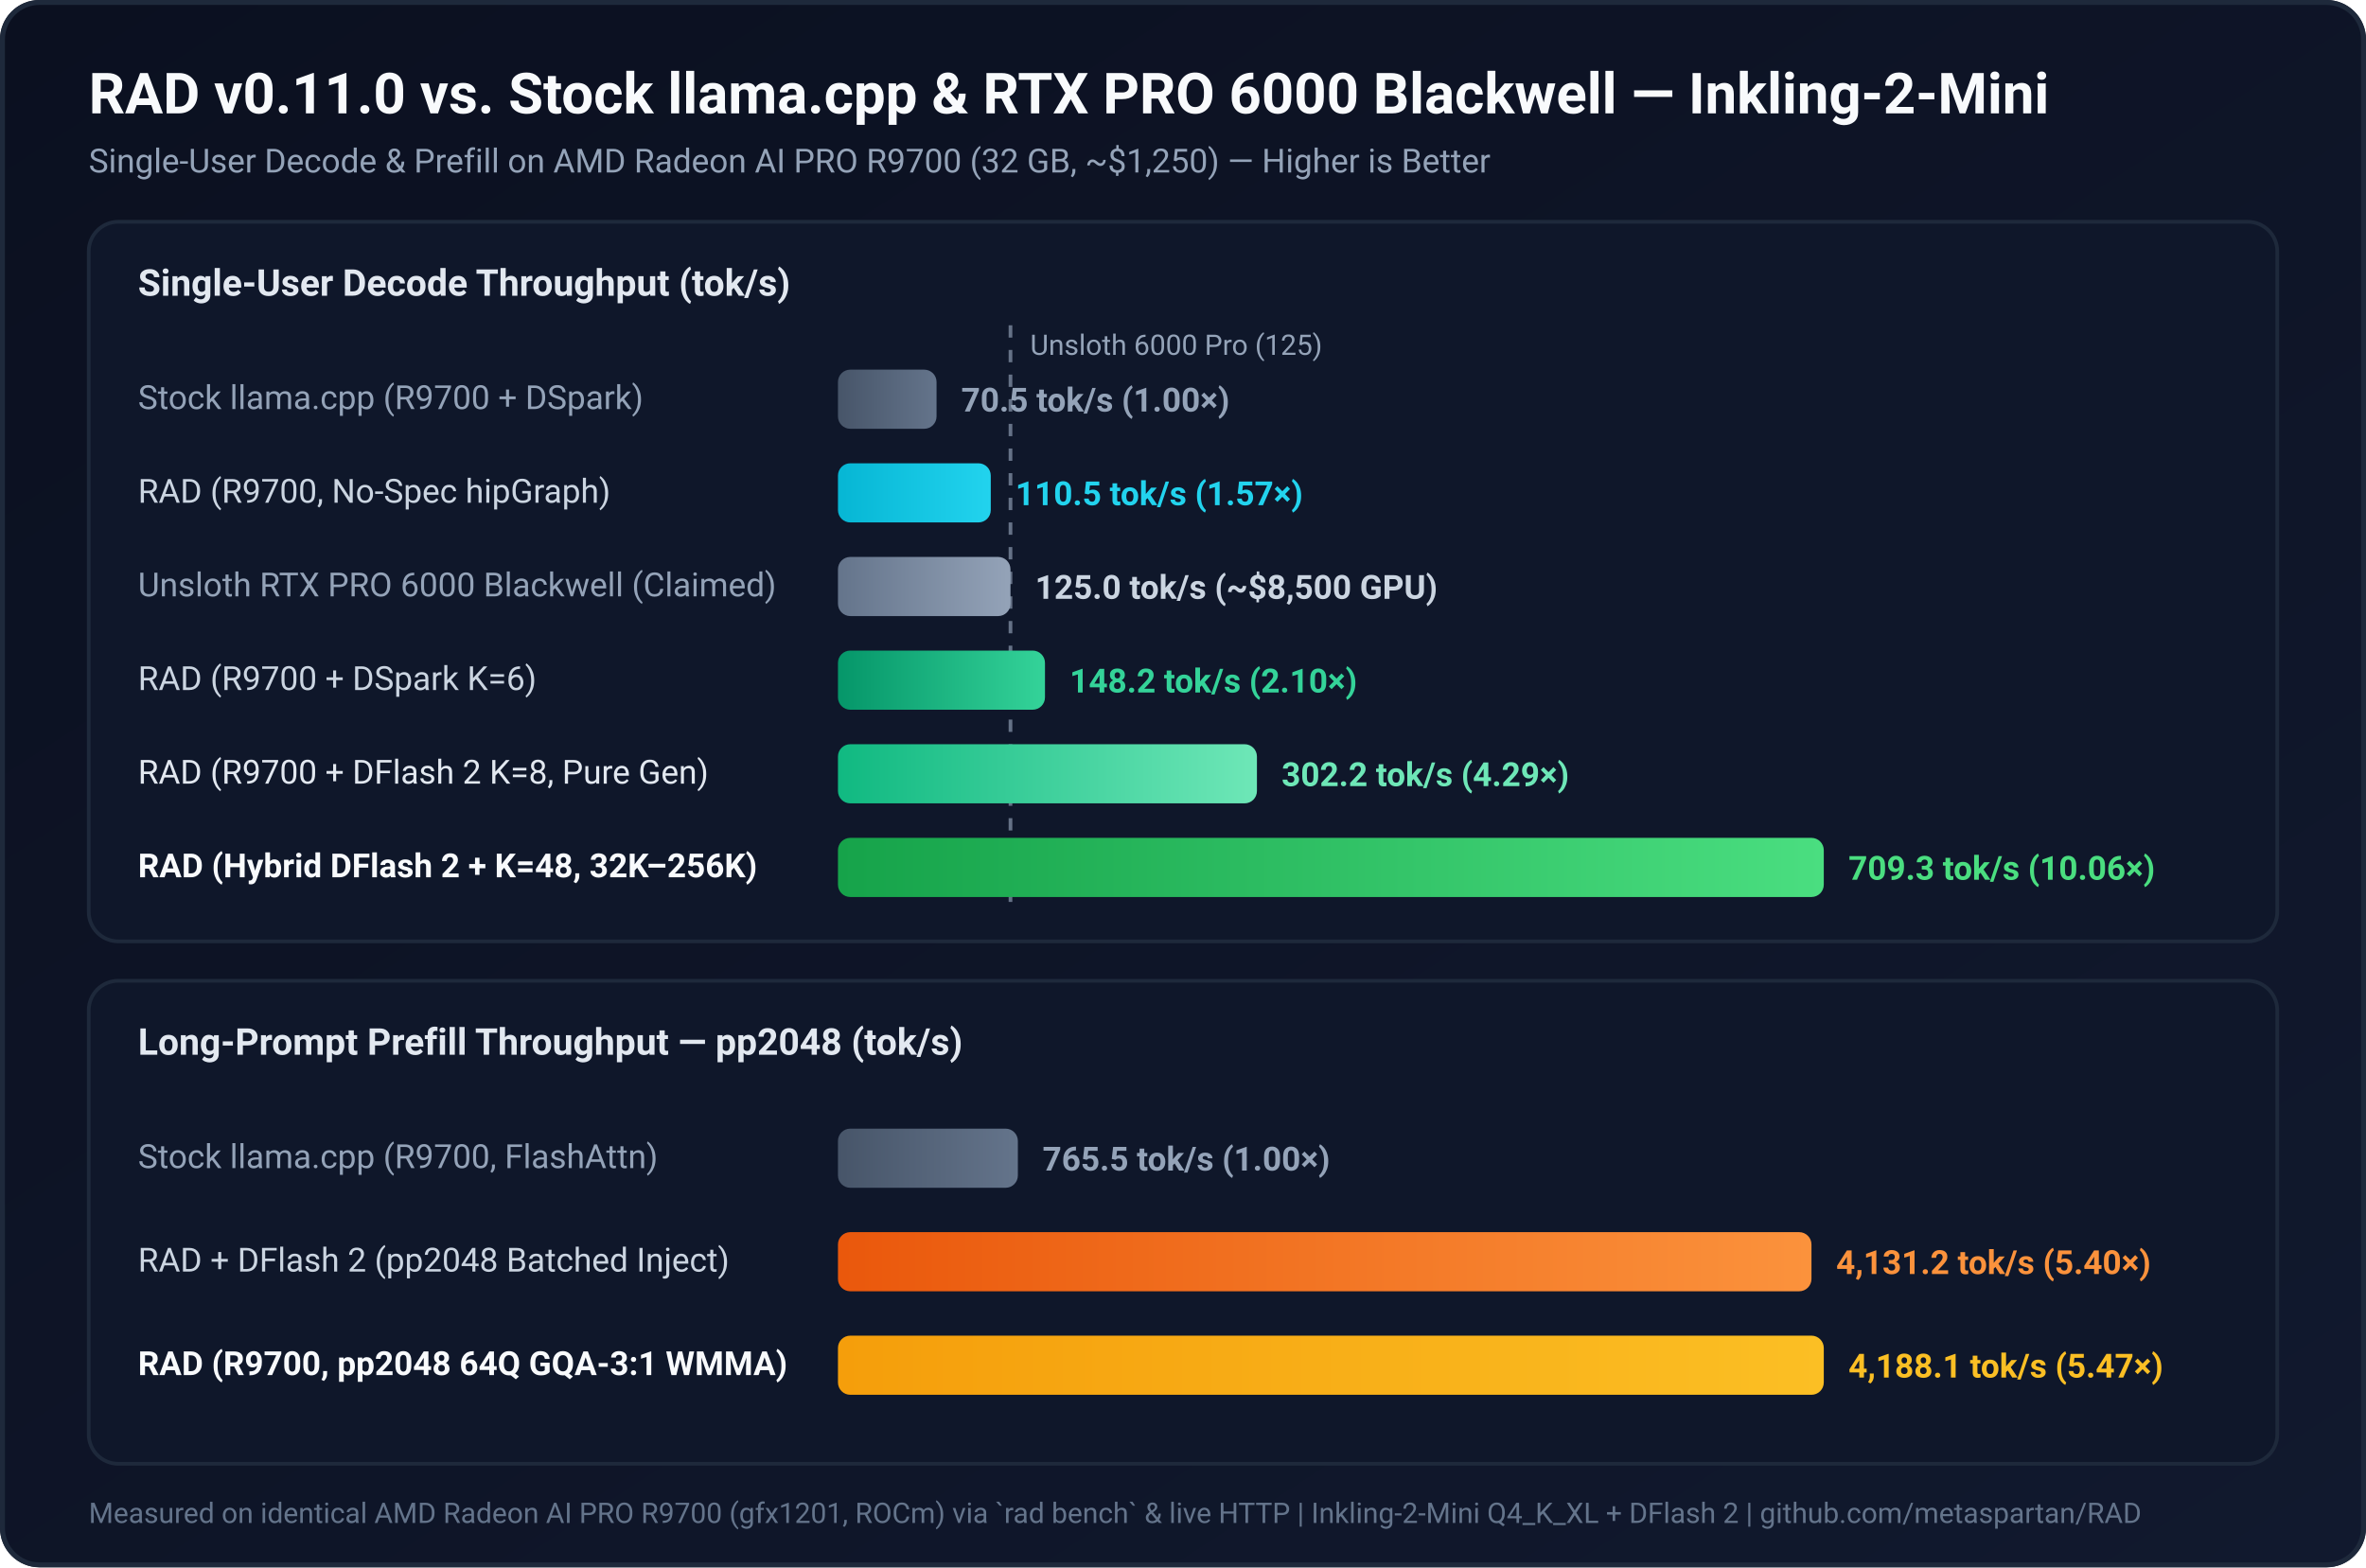
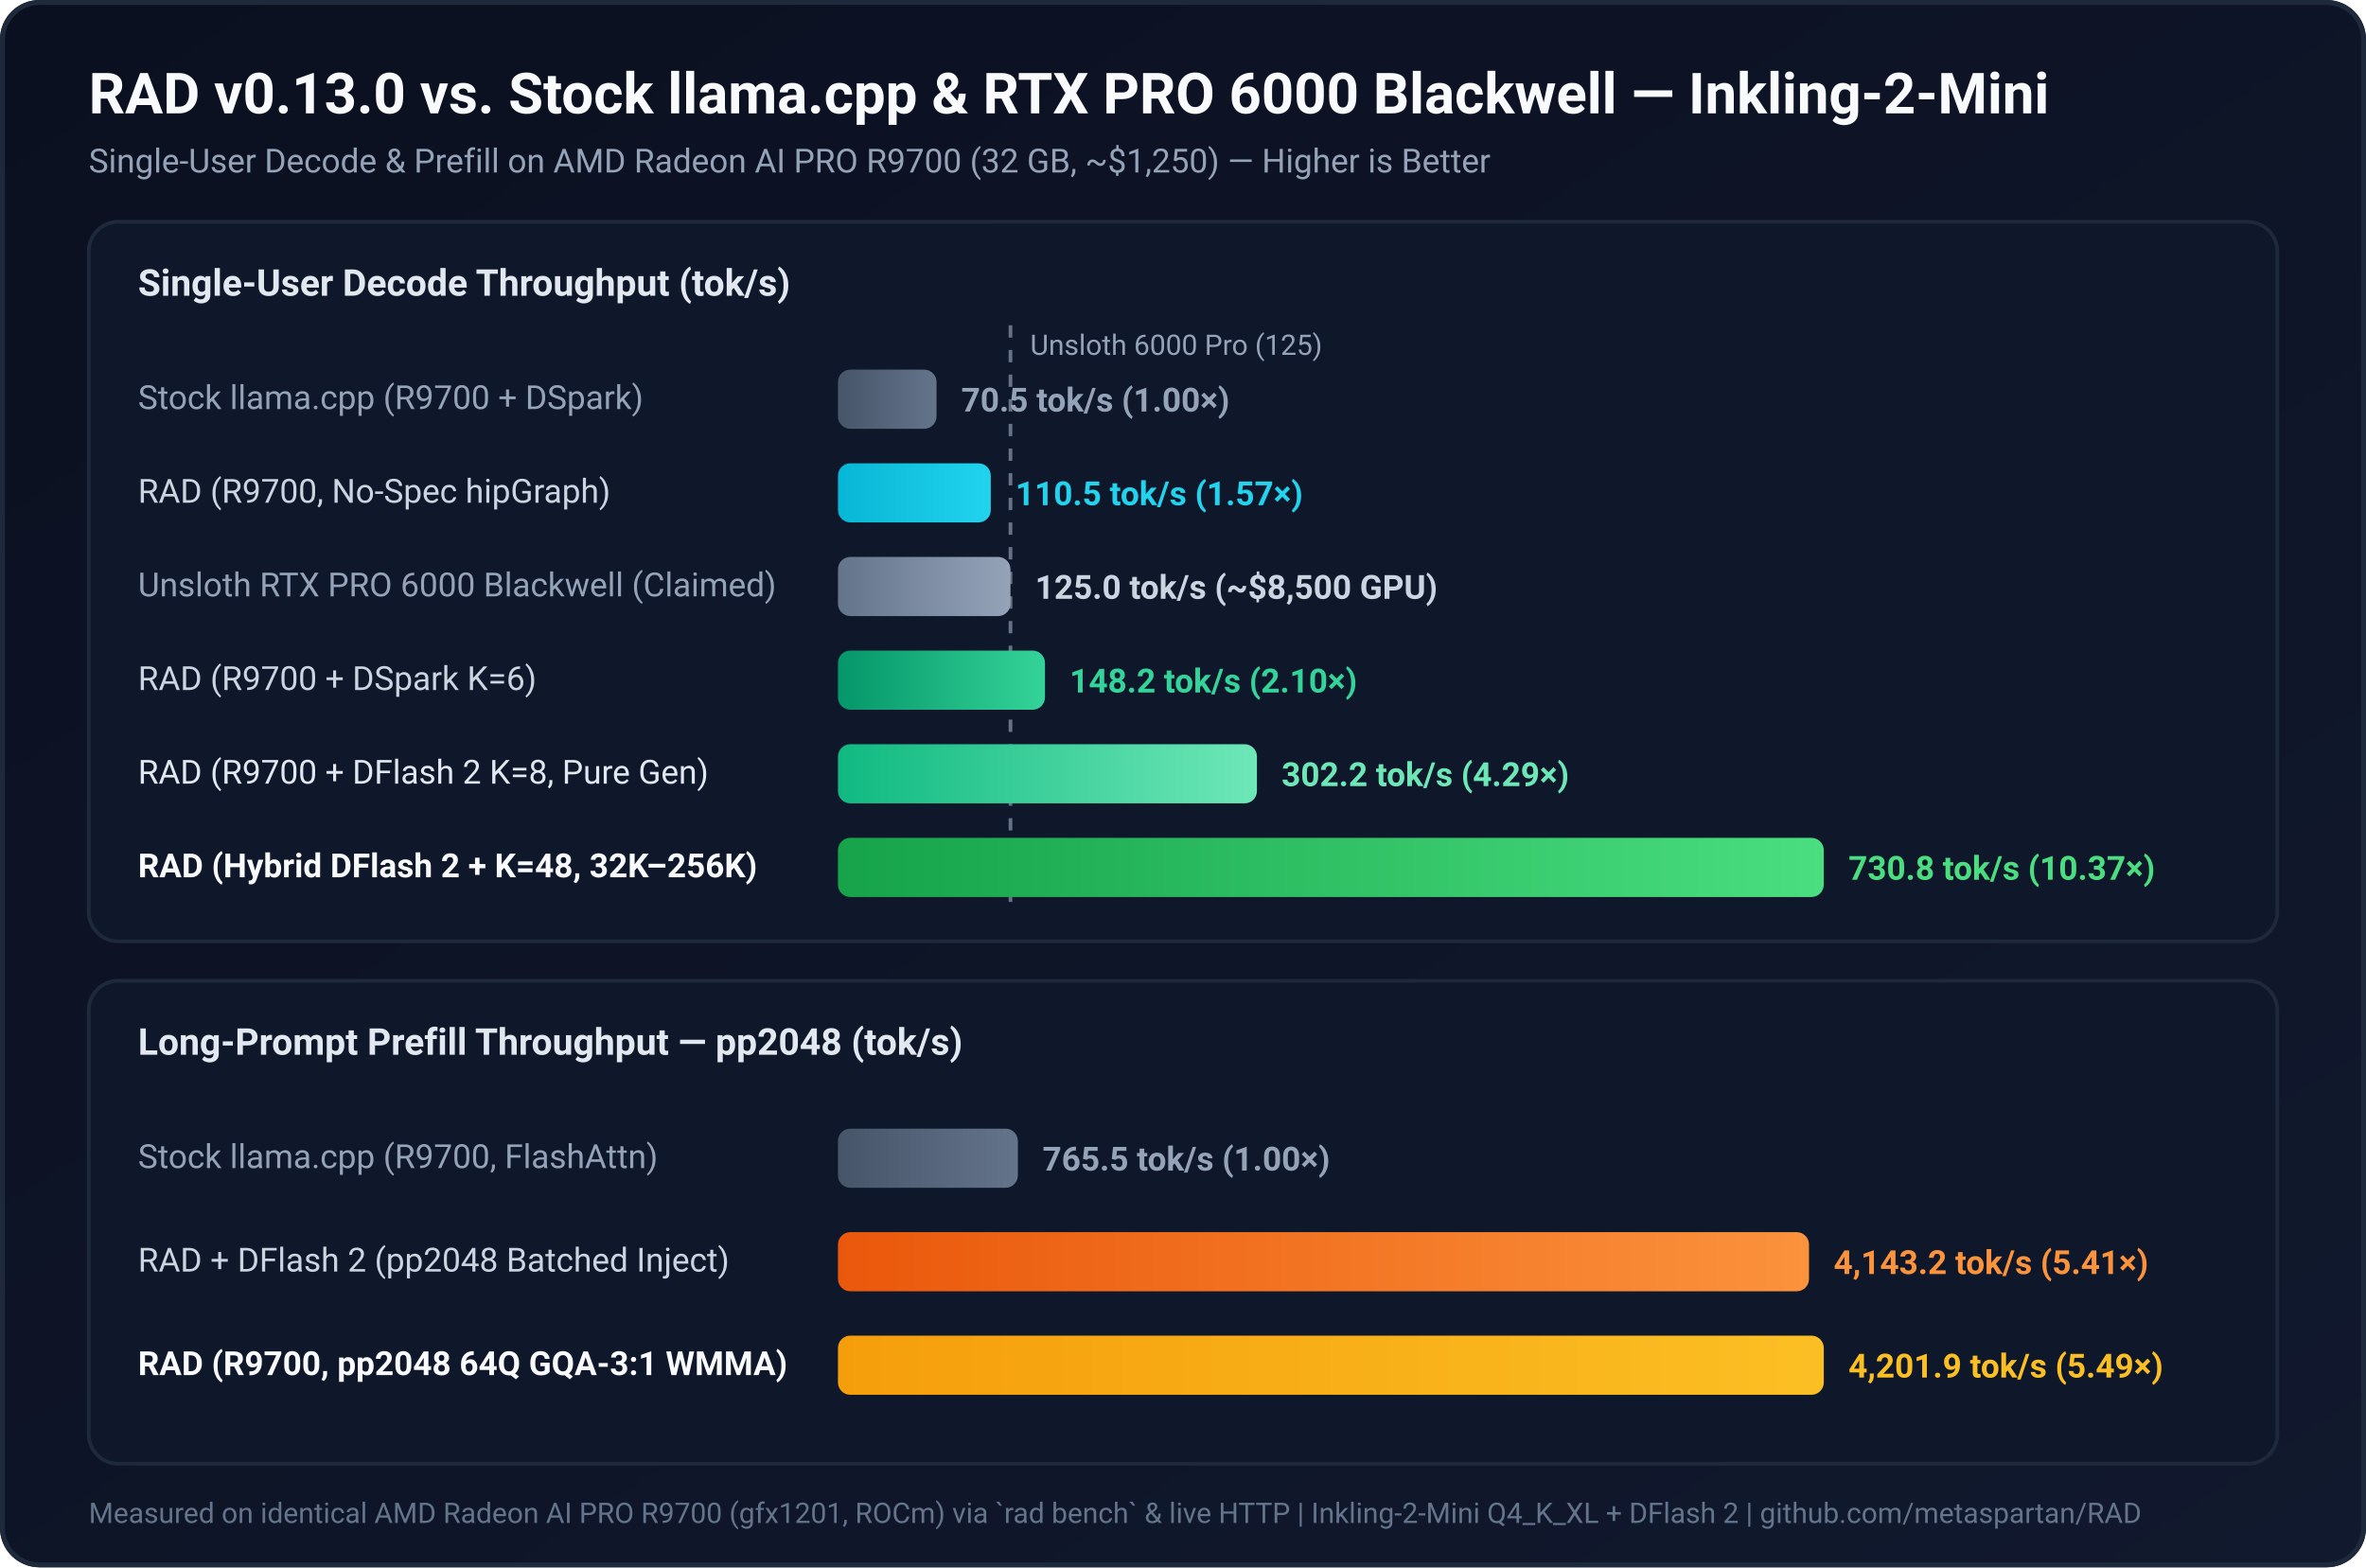
<svg xmlns="http://www.w3.org/2000/svg" viewBox="0 0 960 636" width="960" height="636">
  <defs>
    <linearGradient id="bg" x1="0" y1="0" x2="1" y2="1">
      <stop offset="0%" stop-color="#0b1020" />
      <stop offset="100%" stop-color="#11192e" />
    </linearGradient>
    <linearGradient id="emeraldGrad" x1="0" y1="0" x2="1" y2="0">
      <stop offset="0%" stop-color="#059669" />
      <stop offset="100%" stop-color="#34d399" />
    </linearGradient>
    <linearGradient id="greenGrad" x1="0" y1="0" x2="1" y2="0">
      <stop offset="0%" stop-color="#10b981" />
      <stop offset="100%" stop-color="#6ee7b7" />
    </linearGradient>
    <linearGradient id="limeGrad" x1="0" y1="0" x2="1" y2="0">
      <stop offset="0%" stop-color="#16a34a" />
      <stop offset="100%" stop-color="#4ade80" />
    </linearGradient>
    <linearGradient id="cyanGrad" x1="0" y1="0" x2="1" y2="0">
      <stop offset="0%" stop-color="#06b6d4" />
      <stop offset="100%" stop-color="#22d3ee" />
    </linearGradient>
    <linearGradient id="amberGrad" x1="0" y1="0" x2="1" y2="0">
      <stop offset="0%" stop-color="#f59e0b" />
      <stop offset="100%" stop-color="#fbbf24" />
    </linearGradient>
    <linearGradient id="orangeGrad" x1="0" y1="0" x2="1" y2="0">
      <stop offset="0%" stop-color="#ea580c" />
      <stop offset="100%" stop-color="#fb923c" />
    </linearGradient>
    <linearGradient id="slateGrad" x1="0" y1="0" x2="1" y2="0">
      <stop offset="0%" stop-color="#475569" />
      <stop offset="100%" stop-color="#64748b" />
    </linearGradient>
    <linearGradient id="mutedGrad" x1="0" y1="0" x2="1" y2="0">
      <stop offset="0%" stop-color="#64748b" />
      <stop offset="100%" stop-color="#94a3b8" />
    </linearGradient>
  </defs>
  <rect width="960" height="636" rx="16" fill="url(#bg)" />
  <rect x="1" y="1" width="958" height="634" rx="15" fill="none" stroke="#1e293b" stroke-width="2" />
-   <text x="36" y="46" font-family="system-ui, -apple-system, Segoe UI, Roboto, sans-serif" font-size="23" font-weight="700" fill="#f8fafc">RAD v0.11.0 vs. Stock llama.cpp &amp; RTX PRO 6000 Blackwell — Inkling-2-Mini</text>
+   <text x="36" y="46" font-family="system-ui, -apple-system, Segoe UI, Roboto, sans-serif" font-size="23" font-weight="700" fill="#f8fafc">RAD v0.13.0 vs. Stock llama.cpp &amp; RTX PRO 6000 Blackwell — Inkling-2-Mini</text>
  <text x="36" y="70" font-family="system-ui, -apple-system, Segoe UI, Roboto, sans-serif" font-size="13.5" fill="#94a3b8">Single-User Decode &amp; Prefill on AMD Radeon AI PRO R9700 (32 GB, ~$1,250) — Higher is Better</text>
  <rect x="36" y="90" width="888" height="292" rx="12" fill="#0f172a" stroke="#1e293b" stroke-width="1.5" />
  <text x="56" y="120" font-family="system-ui, -apple-system, Segoe UI, Roboto, sans-serif" font-size="15" font-weight="700" fill="#e2e8f0">Single-User Decode Throughput (tok/s)</text>
  <line x1="410" y1="132" x2="410" y2="366" stroke="#94a3b8" stroke-width="1.5" stroke-dasharray="5,5" opacity="0.65" />
  <text x="418" y="144" font-family="system-ui, -apple-system, Segoe UI, Roboto, sans-serif" font-size="11.5" fill="#94a3b8">Unsloth 6000 Pro (125)</text>
  <text x="56" y="166" font-family="system-ui, -apple-system, Segoe UI, Roboto, sans-serif" font-size="13.5" fill="#94a3b8">Stock llama.cpp (R9700 + DSpark)</text>
  <rect x="340" y="150" width="40" height="24" rx="5" fill="url(#slateGrad)" />
  <text x="390" y="167" font-family="system-ui, -apple-system, Segoe UI, Roboto, sans-serif" font-size="13.5" font-weight="700" fill="#94a3b8">70.5 tok/s (1.00×)</text>
  <text x="56" y="204" font-family="system-ui, -apple-system, Segoe UI, Roboto, sans-serif" font-size="13.5" fill="#cbd5e1">RAD (R9700, No-Spec hipGraph)</text>
  <rect x="340" y="188" width="62" height="24" rx="5" fill="url(#cyanGrad)" />
  <text x="412" y="205" font-family="system-ui, -apple-system, Segoe UI, Roboto, sans-serif" font-size="13.5" font-weight="700" fill="#22d3ee">110.5 tok/s (1.57×)</text>
  <text x="56" y="242" font-family="system-ui, -apple-system, Segoe UI, Roboto, sans-serif" font-size="13.5" fill="#94a3b8">Unsloth RTX PRO 6000 Blackwell (Claimed)</text>
  <rect x="340" y="226" width="70" height="24" rx="5" fill="url(#mutedGrad)" />
  <text x="420" y="243" font-family="system-ui, -apple-system, Segoe UI, Roboto, sans-serif" font-size="13.5" font-weight="700" fill="#cbd5e1">125.0 tok/s (~$8,500 GPU)</text>
  <text x="56" y="280" font-family="system-ui, -apple-system, Segoe UI, Roboto, sans-serif" font-size="13.5" fill="#cbd5e1">RAD (R9700 + DSpark K=6)</text>
  <rect x="340" y="264" width="84" height="24" rx="5" fill="url(#emeraldGrad)" />
  <text x="434" y="281" font-family="system-ui, -apple-system, Segoe UI, Roboto, sans-serif" font-size="13.5" font-weight="700" fill="#34d399">148.2 tok/s (2.10×)</text>
  <text x="56" y="318" font-family="system-ui, -apple-system, Segoe UI, Roboto, sans-serif" font-size="13.5" fill="#e2e8f0">RAD (R9700 + DFlash 2 K=8, Pure Gen)</text>
  <rect x="340" y="302" width="170" height="24" rx="5" fill="url(#greenGrad)" />
  <text x="520" y="319" font-family="system-ui, -apple-system, Segoe UI, Roboto, sans-serif" font-size="13.5" font-weight="700" fill="#6ee7b7">302.2 tok/s (4.29×)</text>
  <text x="56" y="356" font-family="system-ui, -apple-system, Segoe UI, Roboto, sans-serif" font-size="13.5" font-weight="700" fill="#f8fafc">RAD (Hybrid DFlash 2 + K=48, 32K–256K)</text>
  <rect x="340" y="340" width="400" height="24" rx="5" fill="url(#limeGrad)" />
-   <text x="750" y="357" font-family="system-ui, -apple-system, Segoe UI, Roboto, sans-serif" font-size="13.5" font-weight="700" fill="#4ade80">709.3 tok/s (10.06×)</text>
+   <text x="750" y="357" font-family="system-ui, -apple-system, Segoe UI, Roboto, sans-serif" font-size="13.5" font-weight="700" fill="#4ade80">730.8 tok/s (10.37×)</text>
  <rect x="36" y="398" width="888" height="196" rx="12" fill="#0f172a" stroke="#1e293b" stroke-width="1.5" />
  <text x="56" y="428" font-family="system-ui, -apple-system, Segoe UI, Roboto, sans-serif" font-size="15" font-weight="700" fill="#e2e8f0">Long-Prompt Prefill Throughput — pp2048 (tok/s)</text>
  <text x="56" y="474" font-family="system-ui, -apple-system, Segoe UI, Roboto, sans-serif" font-size="13.5" fill="#94a3b8">Stock llama.cpp (R9700, FlashAttn)</text>
  <rect x="340" y="458" width="73" height="24" rx="5" fill="url(#slateGrad)" />
  <text x="423" y="475" font-family="system-ui, -apple-system, Segoe UI, Roboto, sans-serif" font-size="13.5" font-weight="700" fill="#94a3b8">765.5 tok/s (1.00×)</text>
  <text x="56" y="516" font-family="system-ui, -apple-system, Segoe UI, Roboto, sans-serif" font-size="13.5" fill="#cbd5e1">RAD + DFlash 2 (pp2048 Batched Inject)</text>
-   <rect x="340" y="500" width="395" height="24" rx="5" fill="url(#orangeGrad)" />
-   <text x="745" y="517" font-family="system-ui, -apple-system, Segoe UI, Roboto, sans-serif" font-size="13.5" font-weight="700" fill="#fb923c">4,131.2 tok/s (5.40×)</text>
+   <rect x="340" y="500" width="394" height="24" rx="5" fill="url(#orangeGrad)" />
+   <text x="744" y="517" font-family="system-ui, -apple-system, Segoe UI, Roboto, sans-serif" font-size="13.5" font-weight="700" fill="#fb923c">4,143.2 tok/s (5.41×)</text>
  <text x="56" y="558" font-family="system-ui, -apple-system, Segoe UI, Roboto, sans-serif" font-size="13.5" font-weight="700" fill="#f8fafc">RAD (R9700, pp2048 64Q GQA-3:1 WMMA)</text>
  <rect x="340" y="542" width="400" height="24" rx="5" fill="url(#amberGrad)" />
-   <text x="750" y="559" font-family="system-ui, -apple-system, Segoe UI, Roboto, sans-serif" font-size="13.5" font-weight="700" fill="#fbbf24">4,188.1 tok/s (5.47×)</text>
+   <text x="750" y="559" font-family="system-ui, -apple-system, Segoe UI, Roboto, sans-serif" font-size="13.5" font-weight="700" fill="#fbbf24">4,201.9 tok/s (5.49×)</text>
  <text x="36" y="618" font-family="system-ui, -apple-system, Segoe UI, Roboto, sans-serif" font-size="11.5" fill="#64748b">Measured on identical AMD Radeon AI PRO R9700 (gfx1201, ROCm) via `rad bench` &amp; live HTTP | Inkling-2-Mini Q4_K_XL + DFlash 2 | github.com/metaspartan/RAD</text>
</svg>
